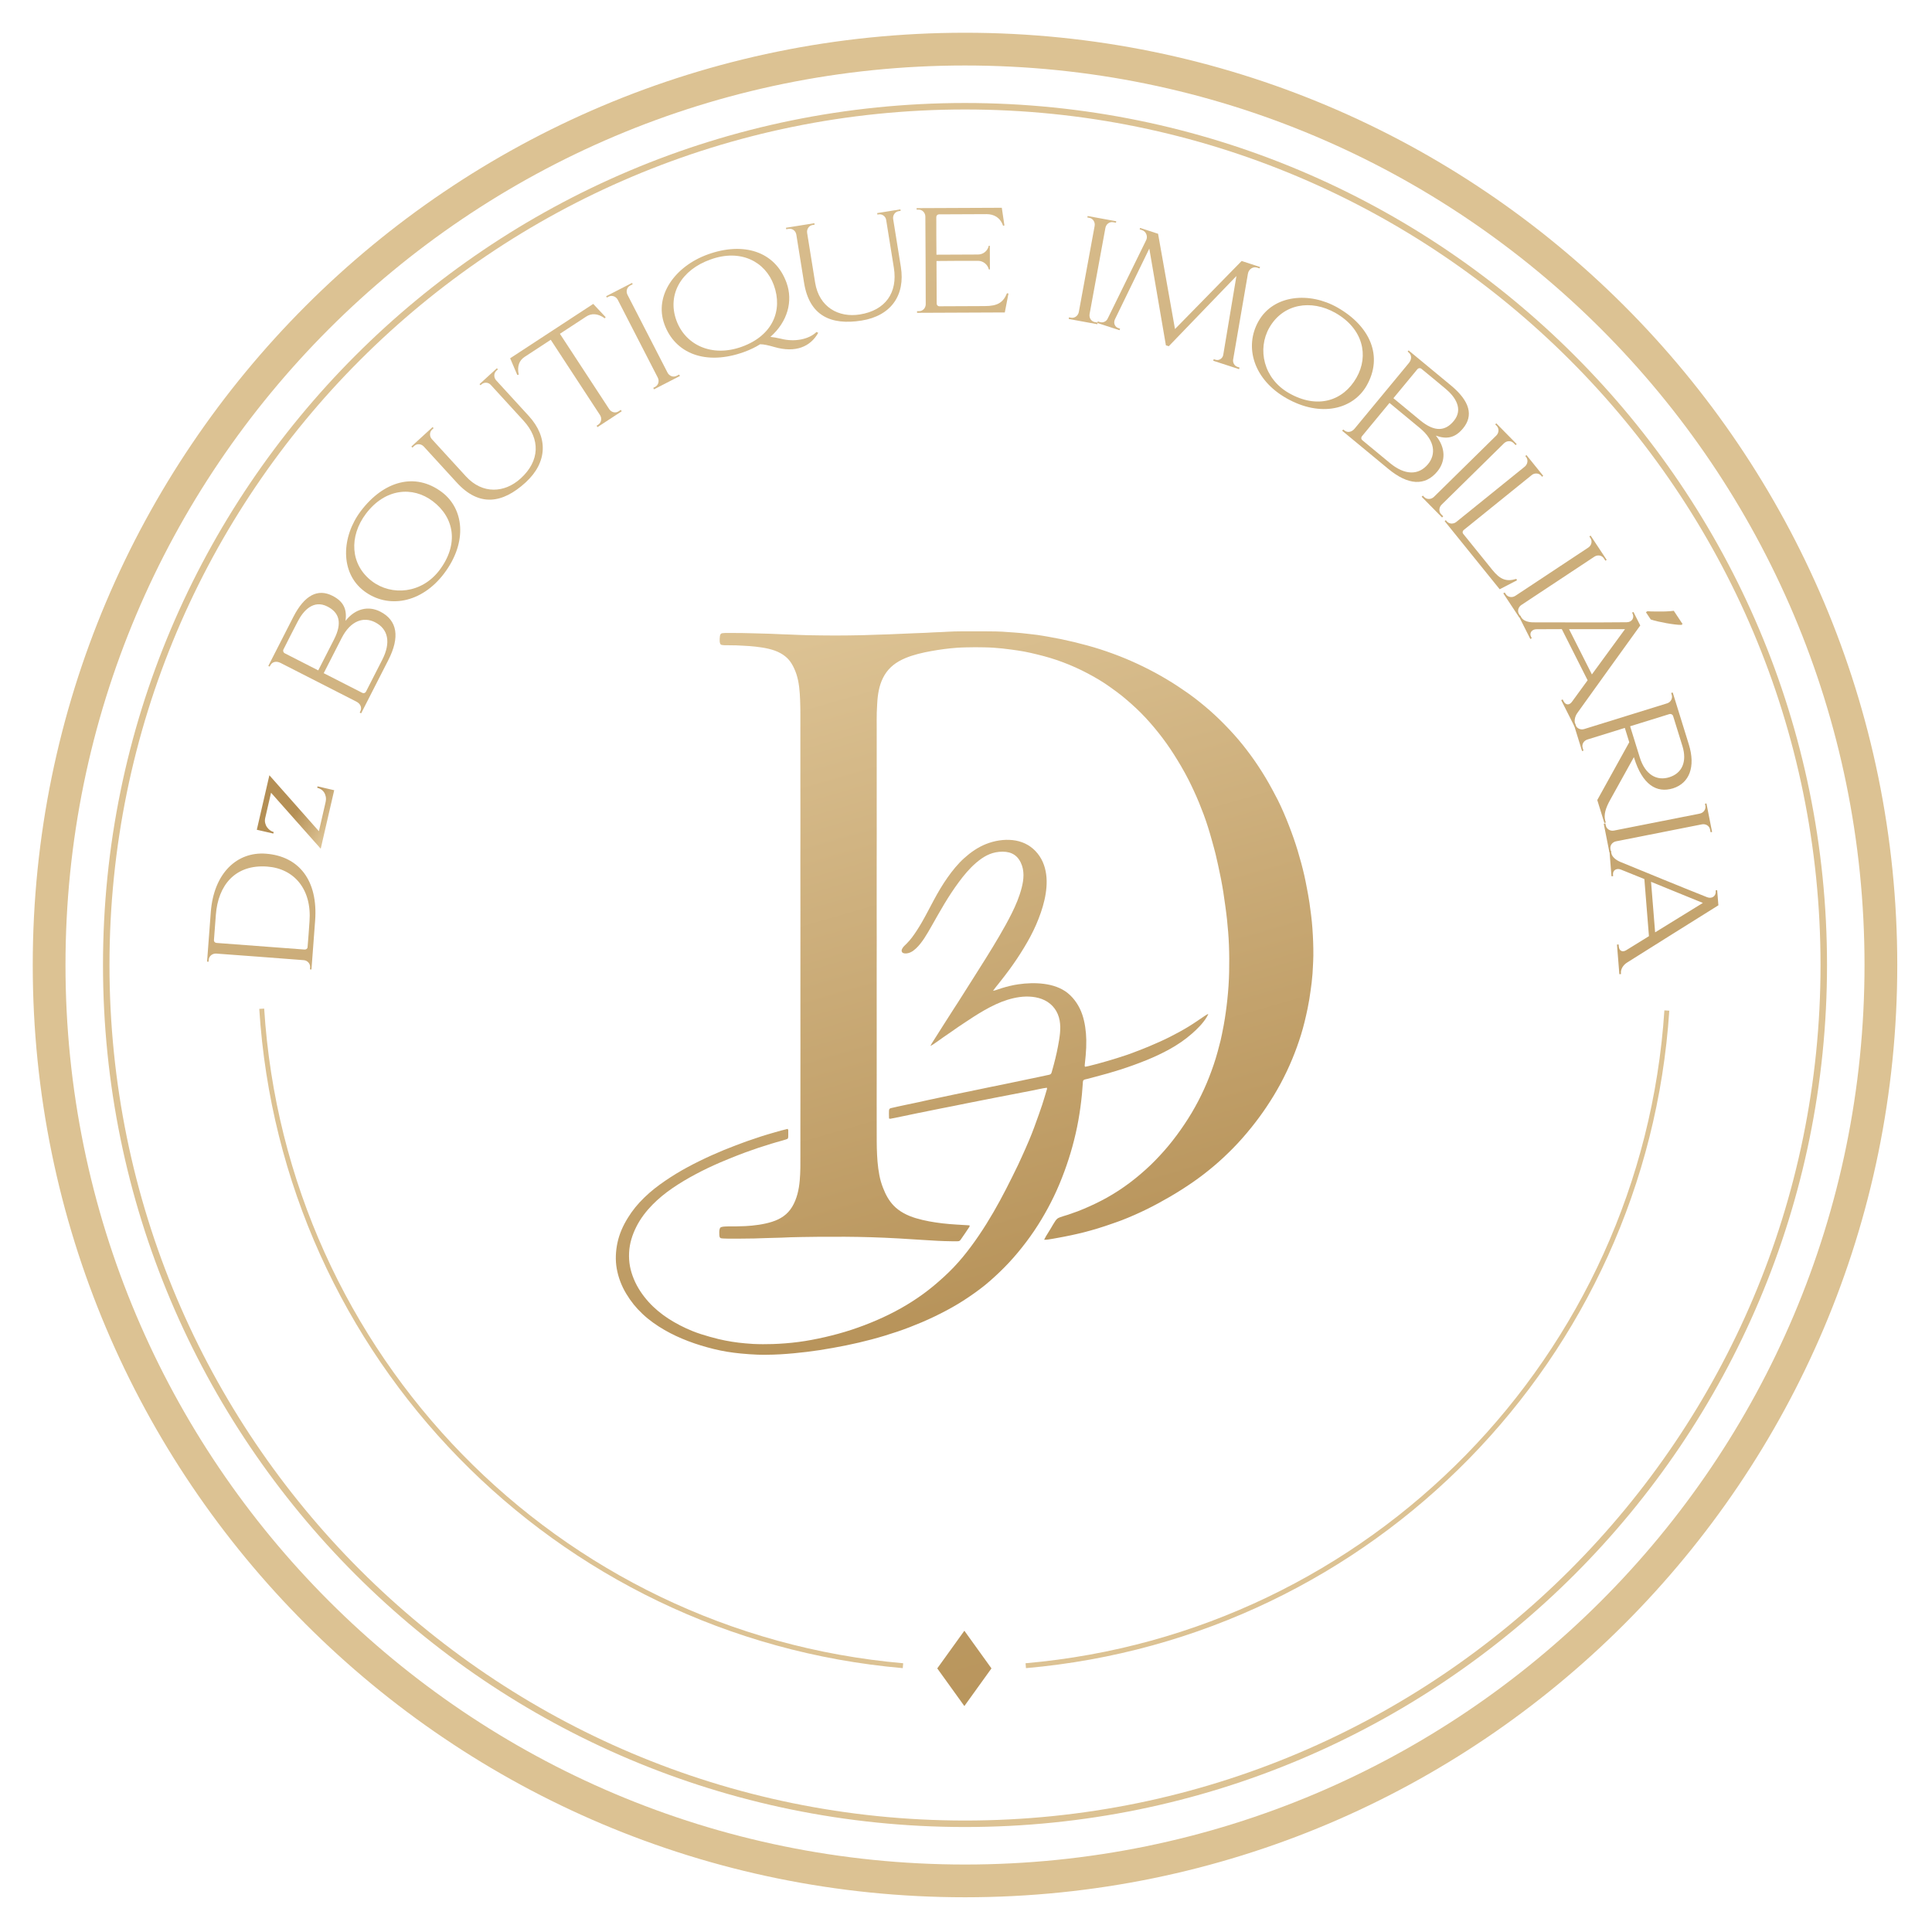
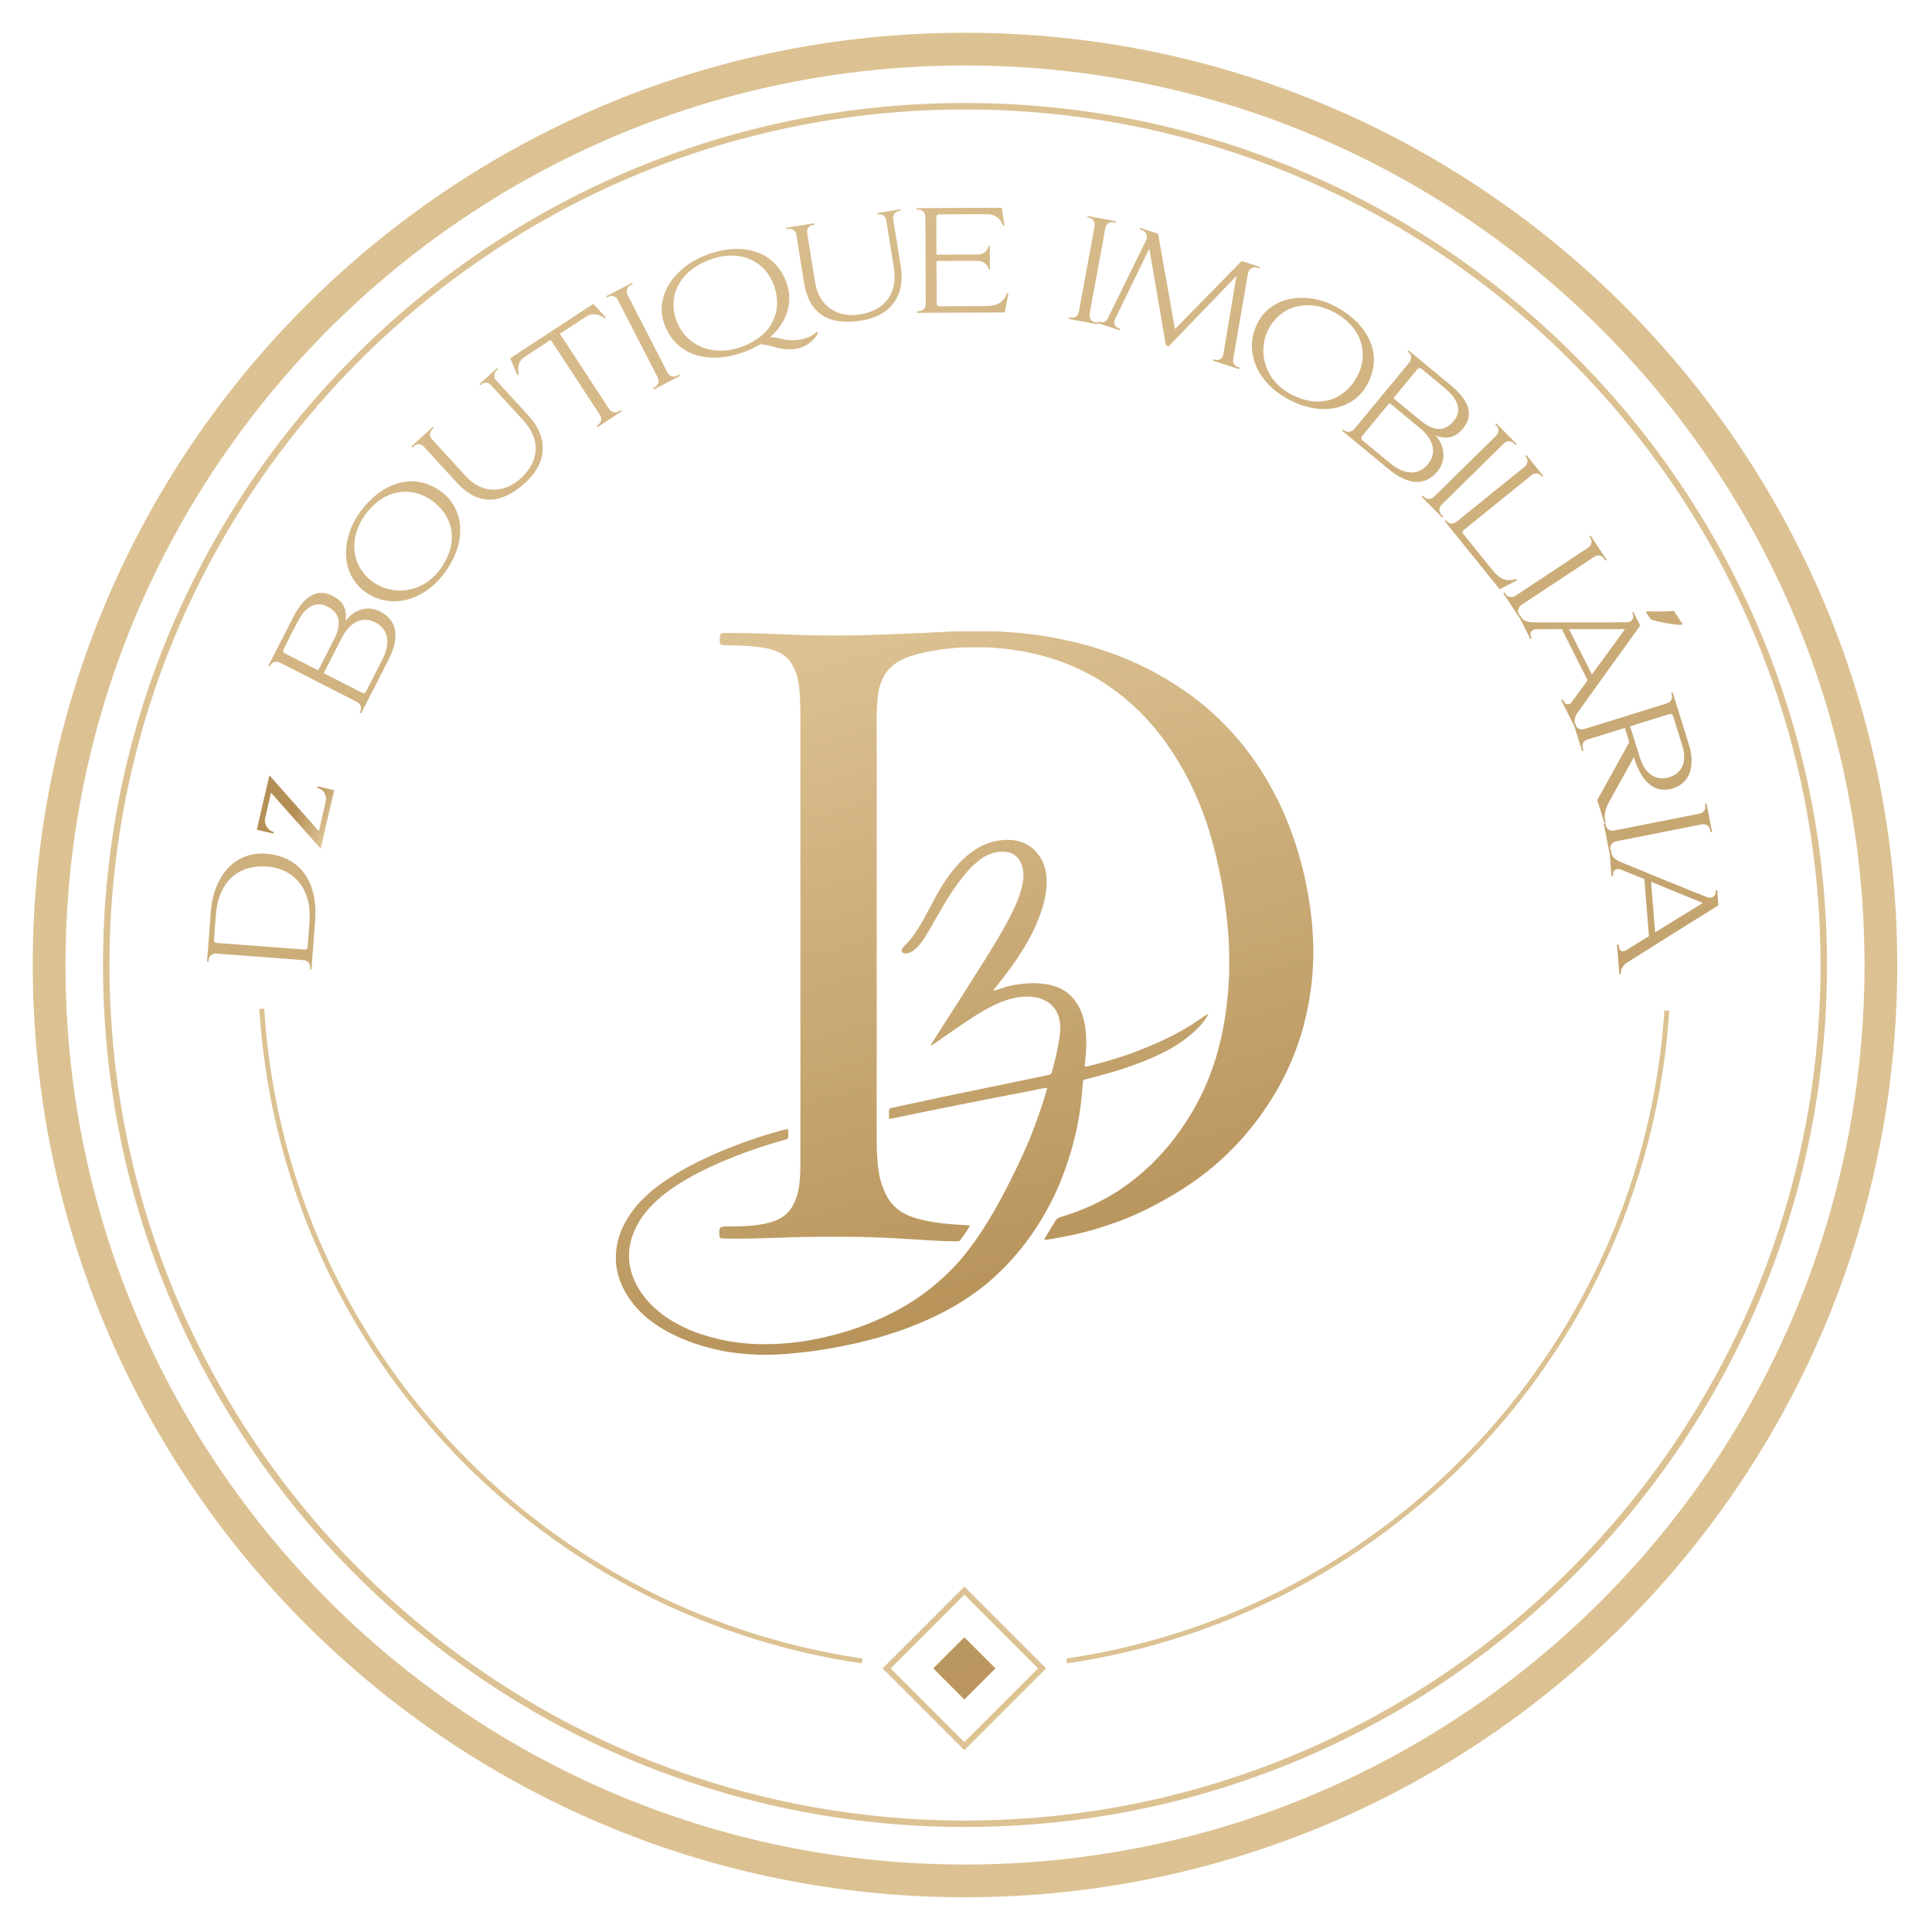
<svg xmlns="http://www.w3.org/2000/svg" width="236" height="236" viewBox="-4 -4 236 236" fill="none">
  <path d="M218.78 113.878C218.78 171.814 171.814 218.78 113.879 218.78C55.943 218.78 8.977 171.814 8.977 113.878C8.977 55.943 55.943 8.977 113.879 8.977C171.814 8.977 218.78 55.943 218.78 113.878Z" stroke-width="0.792" stroke="#DCC293" />
  <path d="M225.757 113.879C225.757 175.667 175.667 225.757 113.879 225.757C52.09 225.757 2 175.667 2 113.879C2 52.09 52.09 2 113.879 2C175.667 2 225.757 52.09 225.757 113.879Z" stroke-width="4" stroke="#DCC293" />
  <path d="M21.747 107.436C22.109 102.631 24.969 100.017 28.477 100.281C32.496 100.583 34.866 103.517 34.493 108.468L34.046 114.423L33.863 114.41L33.881 114.172C33.915 113.715 33.559 113.321 33.102 113.287C29.54 113.019 25.961 112.731 22.397 112.482C21.939 112.466 21.529 112.784 21.495 113.241L21.477 113.478L21.294 113.464L21.747 107.436ZM33.807 108.563C34.105 104.599 31.904 102.1 28.652 101.856C24.725 101.56 22.638 104.141 22.368 107.74L22.134 110.845C22.122 111.01 22.257 111.167 22.439 111.181L33.2 111.99C33.383 112.004 33.556 111.888 33.57 111.705C33.667 110.665 33.728 109.604 33.807 108.563Z" fill="url(#dzt)" />
  <path d="M38.21 71.837C39.394 70.323 41.011 69.976 42.447 70.709C44.552 71.783 44.863 73.834 43.438 76.624L40.115 83.135L39.936 83.043L40.011 82.897C40.236 82.456 40.051 81.971 39.529 81.704L30.277 76.982C29.738 76.707 29.238 76.842 29.004 77.299L28.938 77.43L28.775 77.347L31.823 71.374C33.197 68.682 34.826 67.868 36.621 68.784C37.975 69.475 38.394 70.429 38.21 71.837ZM30.778 75.798L34.874 77.889L36.798 74.119C37.856 72.047 37.415 70.814 35.996 70.09C34.282 69.215 33.042 70.598 32.359 71.936C31.776 73.078 31.177 74.212 30.61 75.363C30.551 75.518 30.615 75.715 30.778 75.798ZM42.702 76.577C43.759 74.505 43.437 72.839 41.822 72.014C40.435 71.306 38.833 71.785 37.734 73.939L35.543 78.23L40.243 80.629C40.422 80.721 40.619 80.657 40.703 80.493L42.702 76.577Z" fill="url(#dzt)" />
  <path d="M40.068 58.436C42.838 54.765 46.696 53.638 49.986 56.121C52.633 58.118 53.174 62.176 50.249 66.051C47.49 69.707 43.373 70.387 40.478 68.202C37.495 65.95 37.717 61.55 40.068 58.436ZM49.683 65.646C52.078 62.473 51.505 59.218 48.858 57.22C46.401 55.366 43.041 55.653 40.701 58.753C38.626 61.502 38.758 64.976 41.449 67.007C43.847 68.817 47.52 68.513 49.683 65.646Z" fill="url(#dzt)" />
  <path d="M54.699 43.059L54.575 42.924L56.697 40.982L56.821 41.118L56.631 41.291C56.307 41.588 56.297 42.119 56.606 42.457L60.601 46.822C62.964 49.403 62.893 52.473 60.203 54.934C57.379 57.52 54.533 57.938 51.8 54.952L47.767 50.546C47.458 50.208 46.942 50.16 46.604 50.469L46.374 50.679L46.25 50.544L48.845 48.169L48.969 48.304L48.78 48.477C48.455 48.774 48.445 49.305 48.754 49.643L52.91 54.184C54.951 56.414 57.657 56.222 59.616 54.429C61.954 52.289 62.019 49.646 59.953 47.39L55.971 43.038C55.675 42.688 55.145 42.651 54.807 42.961L54.699 43.059Z" fill="url(#dzt)" />
  <path d="M58.316 39.766L68.464 33.124L69.98 34.737L69.882 34.889C69.008 34.257 68.241 34.255 67.597 34.677L64.394 36.773L70.413 45.971C70.674 46.369 71.176 46.501 71.559 46.25L71.835 46.069L71.946 46.238L68.987 48.174L68.877 48.006L69.076 47.875C69.459 47.624 69.555 47.102 69.294 46.703L63.275 37.506L60.086 39.593C59.443 40.014 59.137 40.718 59.367 41.772L59.188 41.801L58.316 39.766Z" fill="url(#dzt)" />
  <path d="M72.977 30.881C72.57 31.091 72.436 31.592 72.654 32.016L77.538 41.514C77.756 41.938 78.242 42.121 78.649 41.911L78.959 41.752L79.051 41.931L75.89 43.557L75.798 43.377L76.026 43.26C76.417 43.059 76.567 42.549 76.349 42.126L71.465 32.627C71.247 32.203 70.745 32.029 70.354 32.23L70.126 32.347L70.042 32.184L73.203 30.559L73.287 30.722L72.977 30.881Z" fill="url(#dzt)" />
  <path d="M95.736 36.554C95.807 36.587 95.877 36.62 95.948 36.653C95.017 38.334 93.189 39.151 90.573 38.384C89.855 38.176 89.284 38.052 88.855 38.051C88.285 38.413 87.621 38.732 86.897 38.994C82.195 40.696 78.447 39.17 77.156 35.604C75.883 32.09 78.469 28.523 82.449 27.082C86.772 25.517 90.673 26.657 92.076 30.533C92.887 32.773 92.221 35.293 90.107 37.15C90.49 37.186 90.91 37.268 91.376 37.372C93.056 37.816 94.815 37.452 95.736 36.554ZM86.626 38.352C90.364 36.998 91.653 33.94 90.531 30.84C89.483 27.945 86.458 26.371 82.806 27.694C79.228 28.95 77.474 31.962 78.621 35.132C79.706 38.129 82.939 39.686 86.626 38.352Z" fill="url(#dzt)" />
  <path d="M103.178 22.211L103.149 22.03L105.989 21.574L106.018 21.755L105.765 21.795C105.33 21.865 105.03 22.303 105.102 22.755L106.042 28.598C106.598 32.052 104.851 34.578 101.252 35.157C97.472 35.765 94.864 34.552 94.221 30.554L93.273 24.658C93.2 24.206 92.796 23.881 92.343 23.954L92.036 24.003L92.007 23.822L95.48 23.264L95.509 23.445L95.255 23.485C94.821 23.555 94.521 23.993 94.593 24.445L95.571 30.523C96.051 33.507 98.417 34.834 101.039 34.412C104.169 33.909 105.675 31.737 105.189 28.716L104.252 22.892C104.198 22.437 103.775 22.115 103.323 22.188L103.178 22.211Z" fill="url(#dzt)" />
  <path d="M119.005 31.82L119.188 31.856L118.74 34.166L108.023 34.212L108.022 34.011L108.279 34.01C108.718 34.008 109.065 33.64 109.081 33.182C109.084 29.61 109.05 26.019 109.035 22.465C109.033 21.988 108.665 21.605 108.225 21.607L107.969 21.608L107.968 21.425L118.374 21.38L118.694 23.541C118.64 23.559 118.585 23.559 118.53 23.578C118.177 22.553 117.388 22.154 116.508 22.158L110.701 22.183C110.518 22.183 110.372 22.331 110.373 22.514C110.361 24.035 110.386 25.573 110.392 27.112L115.467 27.09C116.09 27.088 116.638 26.664 116.782 26.022L116.91 26.021L116.922 28.916L116.794 28.917C116.645 28.313 116.112 27.875 115.489 27.86C113.803 27.849 112.1 27.874 110.396 27.882L110.418 33.085C110.419 33.268 110.566 33.414 110.731 33.413L116.3 33.389C117.839 33.382 118.534 32.976 119.005 31.82Z" fill="url(#dzt)" />
  <path d="M131.977 23.144C131.526 23.062 131.114 23.377 131.028 23.846L129.098 34.35C129.012 34.819 129.285 35.26 129.735 35.343L130.077 35.406L130.041 35.604L126.545 34.962L126.582 34.764L126.834 34.81C127.266 34.889 127.696 34.577 127.782 34.109L129.713 23.604C129.799 23.135 129.508 22.691 129.076 22.611L128.824 22.565L128.857 22.385L132.352 23.027L132.319 23.207L131.977 23.144Z" fill="url(#dzt)" />
  <path d="M147.173 40.822L147.417 40.901L147.354 41.093L144.201 40.066L144.264 39.874L144.49 39.948C144.908 40.084 145.375 39.774 145.43 39.31L147.033 29.716L138.767 38.295L138.418 38.181L136.391 26.365L132.18 35.032C132.169 35.066 132.158 35.101 132.146 35.136C132.016 35.537 132.227 35.953 132.593 36.072L132.819 36.145L132.757 36.337L130.04 35.452L130.102 35.26L130.346 35.34C130.729 35.465 131.156 35.276 131.322 34.887L135.967 25.418C136.26 24.935 136.029 24.282 135.507 24.111L135.211 24.015L135.267 23.841L137.462 24.556L139.529 36.193L147.67 27.881L149.917 28.613L149.86 28.788L149.564 28.691C149.059 28.526 148.54 28.878 148.439 29.423L146.645 39.84C146.543 40.27 146.772 40.691 147.173 40.822Z" fill="url(#dzt)" />
  <path d="M159.371 33.562C163.367 35.837 164.982 39.518 162.942 43.1C161.301 45.982 157.346 47.04 153.128 44.637C149.148 42.371 147.944 38.376 149.739 35.224C151.589 31.976 155.98 31.631 159.371 33.562ZM153.456 44.023C156.911 45.991 160.066 45.004 161.706 42.123C163.23 39.448 162.513 36.152 159.138 34.23C156.145 32.526 152.717 33.103 151.049 36.033C149.562 38.644 150.336 42.246 153.456 44.023Z" fill="url(#dzt)" />
  <path d="M171.392 49.211C172.613 50.696 172.601 52.35 171.573 53.592C170.067 55.414 167.998 55.271 165.584 53.275L159.95 48.617L160.079 48.462L160.206 48.567C160.587 48.882 161.1 48.807 161.474 48.355L168.093 40.35C168.479 39.884 168.455 39.366 168.06 39.039L167.947 38.946L168.064 38.804L173.231 43.077C175.561 45.004 176.002 46.77 174.718 48.324C173.749 49.495 172.727 49.696 171.392 49.211ZM169.14 41.097L166.21 44.641L169.471 47.337C171.264 48.82 172.563 48.658 173.579 47.429C174.805 45.947 173.724 44.436 172.567 43.479C171.578 42.661 170.602 41.83 169.602 41.027C169.463 40.936 169.257 40.956 169.14 41.097ZM165.79 52.566C167.583 54.048 169.279 54.096 170.435 52.698C171.427 51.498 171.308 49.831 169.444 48.29L165.731 45.219L162.369 49.286C162.24 49.441 162.26 49.647 162.401 49.764L165.79 52.566Z" fill="url(#dzt)" />
  <path d="M180.893 50.126C180.572 49.8 180.054 49.821 179.714 50.155L172.1 57.645C171.76 57.98 171.73 58.497 172.051 58.824L172.296 59.072L172.152 59.213L169.659 56.68L169.803 56.538L169.983 56.721C170.291 57.035 170.823 57.026 171.162 56.692L178.776 49.202C179.116 48.868 179.133 48.337 178.825 48.023L178.645 47.841L178.776 47.712L181.268 50.246L181.137 50.374L180.893 50.126Z" fill="url(#dzt)" />
  <path d="M181.229 66.711L181.301 66.888L179.192 67.98L172.469 59.657L172.611 59.542L172.703 59.656C172.991 60.012 173.521 60.055 173.891 59.756L182.271 52.987C182.616 52.685 182.697 52.172 182.409 51.816L182.317 51.702L182.459 51.587L184.508 54.124L184.366 54.239L184.274 54.125C183.997 53.783 183.468 53.739 183.112 54.027L174.789 60.75C174.646 60.865 174.624 61.072 174.728 61.2L178.285 65.603C179.252 66.801 180.003 67.089 181.229 66.711Z" fill="url(#dzt)" />
  <path d="M191.915 64.201C191.662 63.819 191.149 63.741 190.752 64.004L181.844 69.897C181.447 70.16 181.318 70.663 181.571 71.045L181.763 71.335L181.595 71.446L179.634 68.482L179.802 68.371L179.944 68.585C180.186 68.952 180.709 69.045 181.106 68.782L190.014 62.888C190.411 62.626 190.53 62.108 190.287 61.741L190.146 61.527L190.298 61.426L192.26 64.39L192.107 64.491L191.915 64.201Z" fill="url(#dzt)" />
  <path d="M188.463 84.56L188.521 84.675L188.341 84.766L186.706 81.527L186.886 81.436L186.994 81.649C187.241 82.14 187.692 82.179 188.018 81.727L189.933 79.098L186.78 72.85L183.707 72.862C183.109 72.856 182.792 73.325 183.023 73.782L183.113 73.962L182.934 74.053L181.538 71.289L181.718 71.198L181.801 71.362C182.057 71.869 182.746 72.014 183.262 72.02C187.08 72.022 190.89 72.048 194.707 72.009C195.322 72.007 195.697 71.489 195.408 70.917L195.367 70.835L195.53 70.752L196.364 72.404C193.805 75.954 191.246 79.503 188.695 83.068C188.353 83.528 188.248 84.135 188.463 84.56ZM187.665 72.855L190.455 78.383L194.498 72.854L187.665 72.855Z" fill="url(#dzt)" />
  <path d="M192.1 96.3L192.154 96.475L191.979 96.529L191.111 93.729L195.02 86.667L194.478 84.917L189.911 86.333C189.456 86.474 189.191 86.921 189.327 87.358L189.43 87.691L189.255 87.745L188.202 84.35L188.377 84.296L188.453 84.541C188.583 84.961 189.059 85.197 189.514 85.056L199.646 81.914C200.083 81.778 200.342 81.314 200.212 80.894L200.136 80.65L200.329 80.59L202.293 86.924C203.145 89.671 202.361 91.66 200.372 92.296C198.325 92.931 196.616 91.811 195.617 88.592L195.585 88.487L192.693 93.699C192.693 93.699 192.699 93.716 192.681 93.722C192.151 94.672 191.861 95.53 192.1 96.3ZM195.125 84.716L196.297 88.496C196.981 90.701 198.426 91.403 199.896 90.947C201.506 90.448 202.093 89 201.512 87.128L200.378 83.471C200.318 83.278 200.112 83.17 199.902 83.235L195.125 84.716Z" fill="url(#dzt)" />
  <path d="M204.89 97.322C204.801 96.873 204.356 96.606 203.889 96.698L193.411 98.769C192.944 98.861 192.634 99.277 192.722 99.727L192.79 100.068L192.592 100.107L191.903 96.621L192.101 96.581L192.151 96.833C192.236 97.264 192.684 97.549 193.152 97.457L203.63 95.386C204.097 95.294 204.403 94.86 204.318 94.428L204.268 94.177L204.448 94.141L205.137 97.628L204.957 97.664L204.89 97.322Z" fill="url(#dzt)" />
  <path d="M194.001 114.857L194.011 114.985L193.81 115.001L193.519 111.385L193.72 111.369L193.739 111.607C193.783 112.155 194.186 112.361 194.658 112.066L197.425 110.355L196.864 103.379L194.015 102.229C193.463 101.998 192.992 102.312 193.033 102.823L193.049 103.024L192.848 103.04L192.6 99.954L192.801 99.938L192.816 100.12C192.861 100.686 193.445 101.081 193.92 101.281C197.455 102.725 200.973 104.188 204.522 105.594C205.092 105.824 205.635 105.486 205.584 104.847L205.576 104.755L205.759 104.741L205.907 106.585C202.197 108.905 198.487 111.225 194.779 113.563C194.288 113.86 193.962 114.382 194.001 114.857ZM197.682 103.717L198.178 109.89L204.009 106.297L197.682 103.717Z" fill="url(#dzt)" />
  <path d="M201.381 72.332C201.177 72.335 200.917 72.317 200.598 72.279C200.28 72.242 199.938 72.19 199.572 72.125C199.223 72.064 198.876 71.994 198.531 71.915C198.202 71.84 197.906 71.758 197.642 71.67L197.054 70.785L197.237 70.663C197.532 70.687 197.869 70.698 198.248 70.695C198.634 70.703 199.022 70.702 199.412 70.692C199.812 70.676 200.161 70.649 200.459 70.612L201.533 72.23L201.381 72.332Z" fill="url(#dzt)" />
  <path transform="translate(36.053 95.874) rotate(-77.017) scale(0.01935 -0.01935) translate(-214.5 0)" d="M13 0 287 385H123Q106 385 92.0 378.0Q78 371 68.5 360.0Q59 349 54.0 336.5Q49 324 49 313H39V420H392L118 36H304Q326 36 341.0 43.0Q356 50 365.5 60.5Q375 71 379.0 84.0Q383 97 383 108H392V0Z" fill="url(#dzt)" />
-   <path d="M199.61 119.44A86 86 0 0 1 121.30 199.47" stroke="#DCC293" stroke-width="0.6" fill="none" />
-   <path d="M106.30 199.47A86 86 0 0 1 27.97 119.22" stroke="#DCC293" stroke-width="0.6" fill="none" />
-   <path d="M113.80 195.20L117.11 199.80L113.80 204.40L110.49 199.80Z" fill="url(#dzt)" />
+   <path d="M199.61 119.44A86 86 0 0 1 126.30 198.89" stroke="#DCC293" stroke-width="0.6" fill="none" />
+   <path d="M101.30 198.89A86 86 0 0 1 27.97 119.22" stroke="#DCC293" stroke-width="0.6" fill="none" />
+   <path d="M113.80 190.30L123.30 199.80L113.80 209.30L104.30 199.80Z" stroke="#DCC293" stroke-width="0.7" fill="none" />
+   <path d="M113.80 196.00L117.60 199.80L113.80 203.60L110.00 199.80Z" fill="url(#dzt)" />
  <g transform="translate(113.8 117.3) scale(0.93) translate(-112.04 -111.45)">
    <path d="M122.518 143.855C122.594 143.702 122.668 143.552 122.756 143.404C122.959 143.063 123.174 142.729 123.38 142.389C123.556 142.094 123.813 141.635 123.998 141.371C124.098 141.227 124.21 141.107 124.359 141.015C124.577 140.879 125.347 140.674 125.645 140.575C126.075 140.43 126.504 140.28 126.93 140.121C127.195 140.023 127.457 139.911 127.718 139.802C128.766 139.361 129.789 138.873 130.782 138.319C131.821 137.737 132.821 137.082 133.773 136.366C134.723 135.648 135.632 134.872 136.494 134.05C137.263 133.314 138.129 132.376 138.812 131.558C139.575 130.643 140.284 129.68 140.947 128.692C141.614 127.703 142.221 126.677 142.773 125.62C143.296 124.613 143.77 123.581 144.182 122.523C144.616 121.412 145.006 120.285 145.315 119.133C145.447 118.64 145.581 118.146 145.703 117.651C145.769 117.375 145.825 117.097 145.881 116.819C145.961 116.429 146.042 116.04 146.111 115.649C146.31 114.533 146.467 113.407 146.585 112.278C146.71 111.093 146.792 109.902 146.817 108.711C146.843 107.52 146.839 106.328 146.792 105.137C146.748 104.002 146.651 102.871 146.532 101.742C146.473 101.177 146.395 100.616 146.32 100.053C146.236 99.434 146.152 98.816 146.054 98.199C145.867 97.022 145.635 95.853 145.376 94.689C145.266 94.191 145.159 93.691 145.036 93.196C144.886 92.59 144.716 91.989 144.548 91.388C144.231 90.239 143.883 89.099 143.465 87.982C143.065 86.919 142.641 85.866 142.157 84.838C141.94 84.377 141.725 83.913 141.493 83.458C141.184 82.851 140.854 82.256 140.511 81.667C139.928 80.67 139.255 79.595 138.583 78.656C137.924 77.734 137.216 76.842 136.469 75.99C135.659 75.065 134.873 74.268 133.951 73.456C133.567 73.12 133.184 72.781 132.787 72.46C132.257 72.033 131.701 71.636 131.149 71.239C130.207 70.565 129.264 70.012 128.243 69.471C127.189 68.913 126.099 68.424 124.984 68.005C123.766 67.55 122.826 67.275 121.565 66.97C121.013 66.837 120.461 66.704 119.903 66.6C119.345 66.496 118.782 66.42 118.221 66.342C117.434 66.233 116.644 66.145 115.851 66.094C115.455 66.068 115.057 66.057 114.66 66.047C113.865 66.026 113.071 66.03 112.277 66.051C111.88 66.063 111.483 66.071 111.086 66.099C109.954 66.182 108.828 66.333 107.71 66.533C106.567 66.739 105.338 67.018 104.267 67.471C103.135 67.949 102.191 68.628 101.552 69.697C100.955 70.699 100.728 71.792 100.625 72.941C100.604 73.168 100.594 73.395 100.581 73.622C100.563 73.96 100.544 74.301 100.534 74.641C100.517 75.265 100.527 75.891 100.527 76.515C100.529 77.706 100.529 78.897 100.527 80.09C100.526 81.225 100.527 82.359 100.527 83.495C100.527 84.686 100.526 85.878 100.527 87.07C100.529 88.205 100.531 89.34 100.53 90.474C100.527 91.667 100.526 92.858 100.524 94.049C100.524 95.242 100.524 96.433 100.523 97.625C100.523 98.761 100.519 99.895 100.523 101.03C100.527 102.223 100.53 103.414 100.529 104.605C100.526 105.798 100.524 106.989 100.524 108.18C100.524 109.316 100.524 110.451 100.524 111.586C100.526 112.778 100.526 113.97 100.526 115.161C100.526 116.354 100.526 117.545 100.526 118.736C100.527 119.872 100.527 121.007 100.527 122.141C100.527 123.333 100.523 124.525 100.523 125.717C100.523 126.908 100.527 128.101 100.527 129.292C100.527 130.456 100.517 131.528 100.574 132.696C100.626 133.81 100.768 135.159 101.079 136.228C101.157 136.501 101.252 136.769 101.354 137.034C101.687 137.898 102.096 138.68 102.739 139.357C103.521 140.179 104.587 140.701 105.664 141.023C106.805 141.365 107.988 141.565 109.17 141.705C110.354 141.847 111.545 141.887 112.735 141.969C112.702 142.127 112.727 142.037 112.728 142.121C112.38 142.64 112.04 143.163 111.678 143.671C111.586 143.8 111.496 143.98 111.334 144.036C111.223 144.074 110.48 144.055 110.314 144.054C109.123 144.043 107.932 143.97 106.743 143.892C105.611 143.817 104.478 143.742 103.345 143.681C102.155 143.617 100.964 143.563 99.774 143.526C98.639 143.49 97.505 143.474 96.37 143.465C95.178 143.458 93.986 143.463 92.795 143.471C92.058 143.475 91.32 143.487 90.583 143.501C90.129 143.509 89.675 143.515 89.221 143.532C88.824 143.546 88.427 143.569 88.03 143.582C87.294 143.606 86.555 143.616 85.819 143.643C85.365 143.658 84.911 143.68 84.457 143.689C83.72 143.707 82.983 143.711 82.245 143.715C81.93 143.716 80.211 143.735 80.035 143.647C79.864 143.56 79.867 143.362 79.855 143.2C79.845 143.036 79.837 142.673 79.881 142.521C79.946 142.301 79.948 142.233 80.193 142.171C80.574 142.074 81.615 142.107 82.062 142.101C82.459 142.095 82.856 142.087 83.253 142.067C84.395 142.009 85.684 141.846 86.773 141.5C87.906 141.141 88.817 140.548 89.434 139.51C90.045 138.482 90.308 137.281 90.414 136.102C90.52 134.918 90.506 133.878 90.503 132.7C90.5 131.509 90.502 130.317 90.502 129.125C90.502 127.933 90.506 126.742 90.506 125.551C90.506 124.416 90.507 123.28 90.507 122.146C90.507 120.954 90.509 119.763 90.509 118.572C90.509 117.436 90.507 116.301 90.506 115.167C90.506 113.975 90.505 112.783 90.505 111.591C90.505 110.4 90.505 109.209 90.506 108.017C90.506 106.881 90.506 105.747 90.506 104.612C90.507 103.421 90.507 102.23 90.507 101.037C90.506 99.902 90.505 98.768 90.503 97.633C90.503 96.442 90.502 95.249 90.5 94.058C90.499 92.867 90.503 91.675 90.505 90.483C90.506 89.348 90.506 88.213 90.505 87.079C90.503 85.888 90.502 84.695 90.5 83.504C90.499 82.369 90.5 81.234 90.5 80.1C90.5 78.907 90.503 77.716 90.5 76.525C90.498 75.333 90.515 74.141 90.466 72.951C90.421 71.828 90.334 70.665 89.988 69.59C89.9 69.32 89.796 69.056 89.676 68.8C89.248 67.882 88.779 67.316 87.889 66.814C86.941 66.279 85.691 66.08 84.618 65.955C84.11 65.895 83.602 65.864 83.09 65.837C82.751 65.82 82.411 65.797 82.071 65.786C81.73 65.776 81.39 65.776 81.049 65.773C80.84 65.772 80.194 65.799 80.045 65.675C79.855 65.519 79.895 64.918 79.922 64.691C79.94 64.529 79.95 64.334 80.106 64.236C80.257 64.142 80.916 64.159 81.119 64.159C82.252 64.158 83.388 64.164 84.523 64.207C85.203 64.233 85.884 64.243 86.563 64.264C87.074 64.281 87.585 64.308 88.095 64.331C88.492 64.348 88.889 64.358 89.285 64.372C90.022 64.4 90.76 64.44 91.497 64.453C92.689 64.473 93.88 64.491 95.071 64.493C96.264 64.493 97.454 64.473 98.647 64.45C99.384 64.434 100.12 64.402 100.858 64.376C101.255 64.364 101.652 64.355 102.049 64.341C102.503 64.327 102.956 64.301 103.409 64.283C104.146 64.251 104.884 64.222 105.62 64.189C106.074 64.169 106.528 64.161 106.981 64.138C107.322 64.121 107.661 64.097 108.001 64.08C108.341 64.063 108.682 64.057 109.022 64.04C109.588 64.013 110.154 63.974 110.721 63.958C111.345 63.941 111.971 63.945 112.595 63.944C113.786 63.942 114.977 63.931 116.168 63.958C116.452 63.965 116.736 63.971 117.019 63.988C117.246 64.002 117.472 64.022 117.699 64.037C118.321 64.079 118.944 64.118 119.565 64.179C119.904 64.212 120.242 64.254 120.581 64.293C120.919 64.329 121.257 64.364 121.595 64.412C122.101 64.483 122.603 64.572 123.106 64.659C124.225 64.853 125.336 65.081 126.439 65.349C127.598 65.63 128.749 65.938 129.884 66.302C130.962 66.65 132.194 67.099 133.238 67.536C134.285 67.974 135.316 68.454 136.325 68.971C137.385 69.514 138.42 70.109 139.43 70.741C139.861 71.013 140.285 71.299 140.708 71.585C141.225 71.935 141.737 72.29 142.234 72.67C143.181 73.396 144.097 74.155 144.969 74.968C145.843 75.781 146.673 76.634 147.471 77.52C148.231 78.364 148.938 79.252 149.611 80.167C150.298 81.1 150.991 82.149 151.588 83.143C151.91 83.678 152.214 84.224 152.511 84.773C152.755 85.221 152.996 85.671 153.225 86.127C153.754 87.195 154.222 88.293 154.654 89.403C155.088 90.512 155.485 91.637 155.829 92.779C156.156 93.865 156.455 94.96 156.705 96.067C156.817 96.565 156.914 97.067 157.01 97.568C157.139 98.237 157.265 98.905 157.365 99.58C157.529 100.702 157.674 101.83 157.756 102.961C157.841 104.15 157.889 105.341 157.878 106.532C157.872 107.044 157.845 107.552 157.817 108.063C157.801 108.346 157.791 108.63 157.77 108.914C157.74 109.309 157.701 109.705 157.655 110.099C157.617 110.437 157.567 110.774 157.521 111.112C157.404 111.95 157.302 112.628 157.128 113.462C156.884 114.628 156.614 115.789 156.261 116.928C155.924 118.02 155.541 119.072 155.104 120.127C154.649 121.229 154.135 122.306 153.572 123.357C153.008 124.408 152.387 125.423 151.723 126.414C151.092 127.357 150.417 128.271 149.703 129.154C148.955 130.082 148.17 130.978 147.334 131.828C146.524 132.65 145.727 133.402 144.845 134.149C143.936 134.919 142.991 135.647 142.01 136.325C141.071 136.974 139.98 137.666 138.992 138.238C138.01 138.805 137.012 139.353 135.995 139.852C134.978 140.352 133.778 140.883 132.723 141.29C132.299 141.453 131.869 141.599 131.441 141.748C130.797 141.973 130.153 142.193 129.501 142.388C128.903 142.565 128.303 142.739 127.697 142.891C127.147 143.029 126.594 143.153 126.038 143.273C125.428 143.403 124.815 143.519 124.201 143.63C123.81 143.701 123.42 143.775 123.026 143.828C122.721 143.871 122.784 143.853 122.518 143.855Z" fill-rule="evenodd" clip-rule="evenodd" fill="url(#paint0_linear_20_44)" />
    <path d="M88.842 129.293C88.886 129.44 88.86 129.355 88.909 129.44C88.909 129.667 88.916 129.896 88.91 130.123C88.906 130.272 88.934 130.493 88.807 130.608C88.74 130.666 87.526 130.998 87.341 131.05C87.123 131.113 86.905 131.178 86.688 131.243C85.547 131.589 84.414 131.965 83.295 132.376C82.549 132.65 81.812 132.945 81.076 133.244C80.709 133.394 80.34 133.543 79.975 133.702C78.882 134.174 77.801 134.686 76.75 135.247C75.7 135.805 74.668 136.415 73.687 137.089C72.751 137.731 71.866 138.449 71.07 139.26C70.238 140.108 69.501 141.07 68.964 142.133C68.421 143.211 68.062 144.339 68.003 145.55C67.942 146.798 68.155 147.884 68.633 149.037C69.091 150.141 69.767 151.14 70.566 152.027C71.313 152.856 72.225 153.607 73.162 154.215C74.162 154.862 75.23 155.409 76.335 155.855C77.074 156.152 77.831 156.386 78.597 156.601C78.98 156.708 79.364 156.812 79.75 156.904C80.909 157.178 82.091 157.368 83.278 157.467C83.617 157.495 83.958 157.527 84.298 157.544C85.148 157.586 86.001 157.585 86.851 157.558C87.99 157.521 89.116 157.432 90.245 157.286C91.427 157.132 92.599 156.905 93.76 156.639C94.892 156.378 96.105 156.05 97.207 155.686C98.338 155.313 99.454 154.892 100.548 154.416C101.643 153.943 102.713 153.415 103.752 152.83C104.74 152.272 105.697 151.658 106.616 150.992C107.582 150.291 108.493 149.521 109.372 148.715C110.25 147.91 111.077 147.045 111.835 146.127C112.594 145.207 113.302 144.247 113.97 143.259C114.638 142.272 115.269 141.258 115.867 140.227C116.437 139.246 116.976 138.248 117.497 137.238C118.044 136.178 118.57 135.109 119.09 134.037C119.263 133.678 119.423 133.315 119.589 132.953C119.919 132.23 120.241 131.504 120.549 130.772C121.013 129.673 121.418 128.551 121.814 127.427C121.964 126.998 122.119 126.571 122.259 126.139C122.486 125.438 122.695 124.729 122.903 124.023C122.885 123.943 122.885 124.012 122.885 123.89C122.692 123.917 122.575 123.932 122.38 123.966C121.987 124.036 121.6 124.126 121.21 124.207C120.654 124.324 120.094 124.424 119.535 124.531C118.362 124.756 117.191 124.984 116.018 125.213C114.902 125.431 113.785 125.645 112.671 125.871C112.001 126.004 111.333 126.146 110.664 126.279C110.162 126.38 109.658 126.474 109.158 126.573C108.042 126.794 106.927 127.018 105.812 127.248C104.644 127.49 103.476 127.744 102.304 127.97C102.294 127.968 102.153 127.93 102.146 127.929C102.141 127.733 102.108 126.874 102.169 126.74C102.248 126.564 102.417 126.569 102.604 126.522C103.101 126.4 103.603 126.302 104.102 126.191C104.768 126.045 105.436 125.911 106.103 125.767C106.547 125.671 106.989 125.57 107.433 125.474C108.544 125.233 109.656 125.001 110.767 124.767C111.824 124.546 112.881 124.326 113.939 124.112C114.439 124.01 114.938 123.901 115.439 123.799C116.052 123.674 116.664 123.552 117.277 123.427C118.389 123.2 119.501 122.966 120.613 122.728C121.39 122.562 122.171 122.415 122.946 122.236C123.097 122.202 123.307 122.188 123.416 122.06C123.496 121.971 123.551 121.7 123.585 121.581C123.882 120.544 124.143 119.495 124.341 118.434C124.544 117.345 124.757 116.156 124.554 115.051C124.338 113.886 123.672 112.947 122.607 112.411C121.611 111.909 120.366 111.831 119.275 111.984C118.207 112.133 117.169 112.476 116.191 112.925C115.16 113.401 114.175 113.981 113.221 114.592C112.838 114.837 112.461 115.091 112.082 115.342C111.799 115.531 111.512 115.716 111.231 115.908C110.95 116.101 110.672 116.299 110.393 116.494C110.019 116.752 109.641 117.004 109.27 117.267C108.851 117.56 108.44 117.865 108.016 118.15C107.803 118.292 107.785 118.293 107.577 118.408C107.686 118.203 107.696 118.174 107.826 117.964C108.008 117.676 108.191 117.389 108.374 117.101C108.708 116.573 109.043 116.044 109.378 115.517C109.805 114.846 110.234 114.175 110.664 113.505C110.848 113.219 111.038 112.935 111.22 112.647C111.828 111.687 112.43 110.723 113.044 109.767C113.658 108.811 114.263 107.848 114.863 106.884C115.463 105.918 116.059 104.949 116.63 103.968C117.215 102.967 117.748 102.017 118.267 100.977C118.799 99.913 119.265 98.8 119.563 97.647C119.85 96.542 119.959 95.374 119.447 94.313C118.87 93.12 117.864 92.794 116.609 92.907C115.408 93.017 114.483 93.578 113.584 94.346C112.719 95.084 111.987 95.968 111.313 96.88C110.637 97.793 110.013 98.745 109.426 99.718C108.839 100.692 108.288 101.686 107.724 102.673C107.174 103.638 106.499 104.845 105.685 105.598C105.476 105.79 105.249 105.969 104.994 106.093C104.841 106.166 104.678 106.222 104.508 106.241C104.308 106.266 104.008 106.275 103.869 106.097C103.752 105.944 103.8 105.772 103.881 105.619C104.015 105.362 104.237 105.181 104.438 104.981C104.981 104.442 105.381 103.872 105.797 103.235C106.014 102.902 106.222 102.564 106.422 102.219C106.992 101.237 107.504 100.22 108.042 99.22C108.581 98.22 109.158 97.236 109.812 96.307C110.465 95.378 111.182 94.487 112.028 93.726C112.868 92.97 113.822 92.303 114.877 91.885C115.982 91.447 117.199 91.24 118.385 91.366C119.539 91.491 120.586 91.966 121.388 92.814C122.198 93.669 122.627 94.703 122.785 95.86C122.936 96.966 122.807 98.162 122.558 99.245C122.306 100.35 121.916 101.431 121.468 102.47C121.015 103.516 120.471 104.514 119.882 105.487C119.287 106.471 118.67 107.393 117.993 108.323C117.558 108.92 117.103 109.502 116.645 110.082C116.469 110.305 116.29 110.526 116.113 110.748C116.006 110.882 115.908 111.019 115.808 111.158C116.07 111.1 116.003 111.131 116.298 111.029C116.513 110.954 116.728 110.88 116.945 110.814C117.649 110.595 118.369 110.418 119.099 110.31C120.204 110.147 121.386 110.103 122.495 110.248C123.615 110.394 124.741 110.748 125.629 111.47C126.507 112.185 127.151 113.189 127.518 114.253C127.874 115.284 128.034 116.518 128.054 117.606C128.065 118.266 128.037 118.988 127.976 119.648C127.935 120.099 127.884 120.551 127.841 121.002C127.871 121.079 127.863 121.032 127.884 121.135C128.111 121.097 128.142 121.097 128.382 121.04C129.157 120.859 129.922 120.64 130.688 120.421C131.618 120.154 132.541 119.868 133.456 119.556C133.887 119.408 134.311 119.244 134.737 119.079C135.267 118.875 135.797 118.671 136.322 118.449C137.213 118.074 138.098 117.684 138.963 117.251C139.828 116.818 140.677 116.353 141.503 115.851C142.233 115.407 142.928 114.914 143.637 114.44C143.901 114.263 143.84 114.314 144.08 114.19C143.972 114.432 144.013 114.383 143.853 114.646C143.348 115.47 142.647 116.155 141.927 116.791C141.032 117.581 140.041 118.251 138.997 118.829C138.006 119.378 136.97 119.858 135.921 120.283C134.816 120.731 133.694 121.135 132.56 121.501C131.478 121.849 130.386 122.154 129.286 122.442C128.902 122.542 128.519 122.647 128.135 122.745C127.996 122.781 127.759 122.799 127.667 122.924C127.594 123.023 127.599 123.302 127.589 123.424C127.549 123.877 127.522 124.329 127.48 124.782C127.37 125.912 127.216 127.037 127.017 128.156C126.81 129.328 126.538 130.49 126.223 131.64C125.922 132.736 125.572 133.814 125.179 134.881C124.768 135.997 124.31 137.102 123.794 138.175C123.302 139.198 122.758 140.198 122.176 141.17C121.563 142.192 120.895 143.183 120.177 144.133C119.46 145.085 118.698 146.005 117.885 146.876C117.111 147.706 116.287 148.49 115.436 149.24C114.541 150.03 113.578 150.733 112.591 151.401C111.65 152.04 110.678 152.621 109.674 153.154C108.62 153.713 107.547 154.231 106.449 154.697C105.404 155.141 104.346 155.552 103.271 155.917C102.141 156.298 101.002 156.646 99.849 156.951C98.751 157.24 97.646 157.504 96.533 157.727C95.366 157.961 94.192 158.178 93.014 158.358C91.893 158.531 90.764 158.664 89.633 158.77C88.448 158.881 87.257 158.959 86.065 158.963C85.668 158.965 85.269 158.966 84.874 158.952C84.148 158.925 83.388 158.87 82.666 158.799C81.435 158.677 80.344 158.509 79.141 158.213C77.969 157.924 76.855 157.59 75.728 157.158C74.654 156.745 73.647 156.283 72.65 155.707C71.619 155.111 70.636 154.424 69.77 153.604C68.895 152.776 68.262 151.993 67.637 150.963C67.017 149.942 66.588 148.816 66.379 147.639C66.182 146.521 66.239 145.361 66.474 144.255C66.727 143.072 67.209 141.997 67.846 140.973C68.481 139.951 69.123 139.175 69.983 138.334C70.835 137.499 71.781 136.768 72.765 136.098C73.704 135.458 74.675 134.868 75.674 134.328C76.722 133.762 77.796 133.24 78.882 132.751C79.917 132.284 80.967 131.854 82.03 131.454C82.508 131.274 82.985 131.091 83.467 130.92C84.108 130.693 84.755 130.477 85.403 130.267C85.943 130.093 86.489 129.937 87.034 129.779C87.634 129.606 88.232 129.432 88.842 129.293Z" fill-rule="evenodd" clip-rule="evenodd" fill="url(#paint1_linear_20_44)" />
  </g>
  <defs>
    <linearGradient id="dzt" x1="72.96" y1="0" x2="141.36" y2="228.00" gradientUnits="userSpaceOnUse">
      <stop stop-color="#DCC293" />
      <stop offset="1" stop-color="#B48F55" />
    </linearGradient>
    <linearGradient id="paint0_linear_20_44" x1="95.578" y1="63.94" x2="123.064" y2="158.964" gradientUnits="userSpaceOnUse">
      <stop stop-color="#DCC293" />
      <stop offset="1" stop-color="#B48F55" />
    </linearGradient>
    <linearGradient id="paint1_linear_20_44" x1="95.579" y1="63.941" x2="123.065" y2="158.965" gradientUnits="userSpaceOnUse">
      <stop stop-color="#DCC293" />
      <stop offset="1" stop-color="#B48F55" />
    </linearGradient>
  </defs>
</svg>
